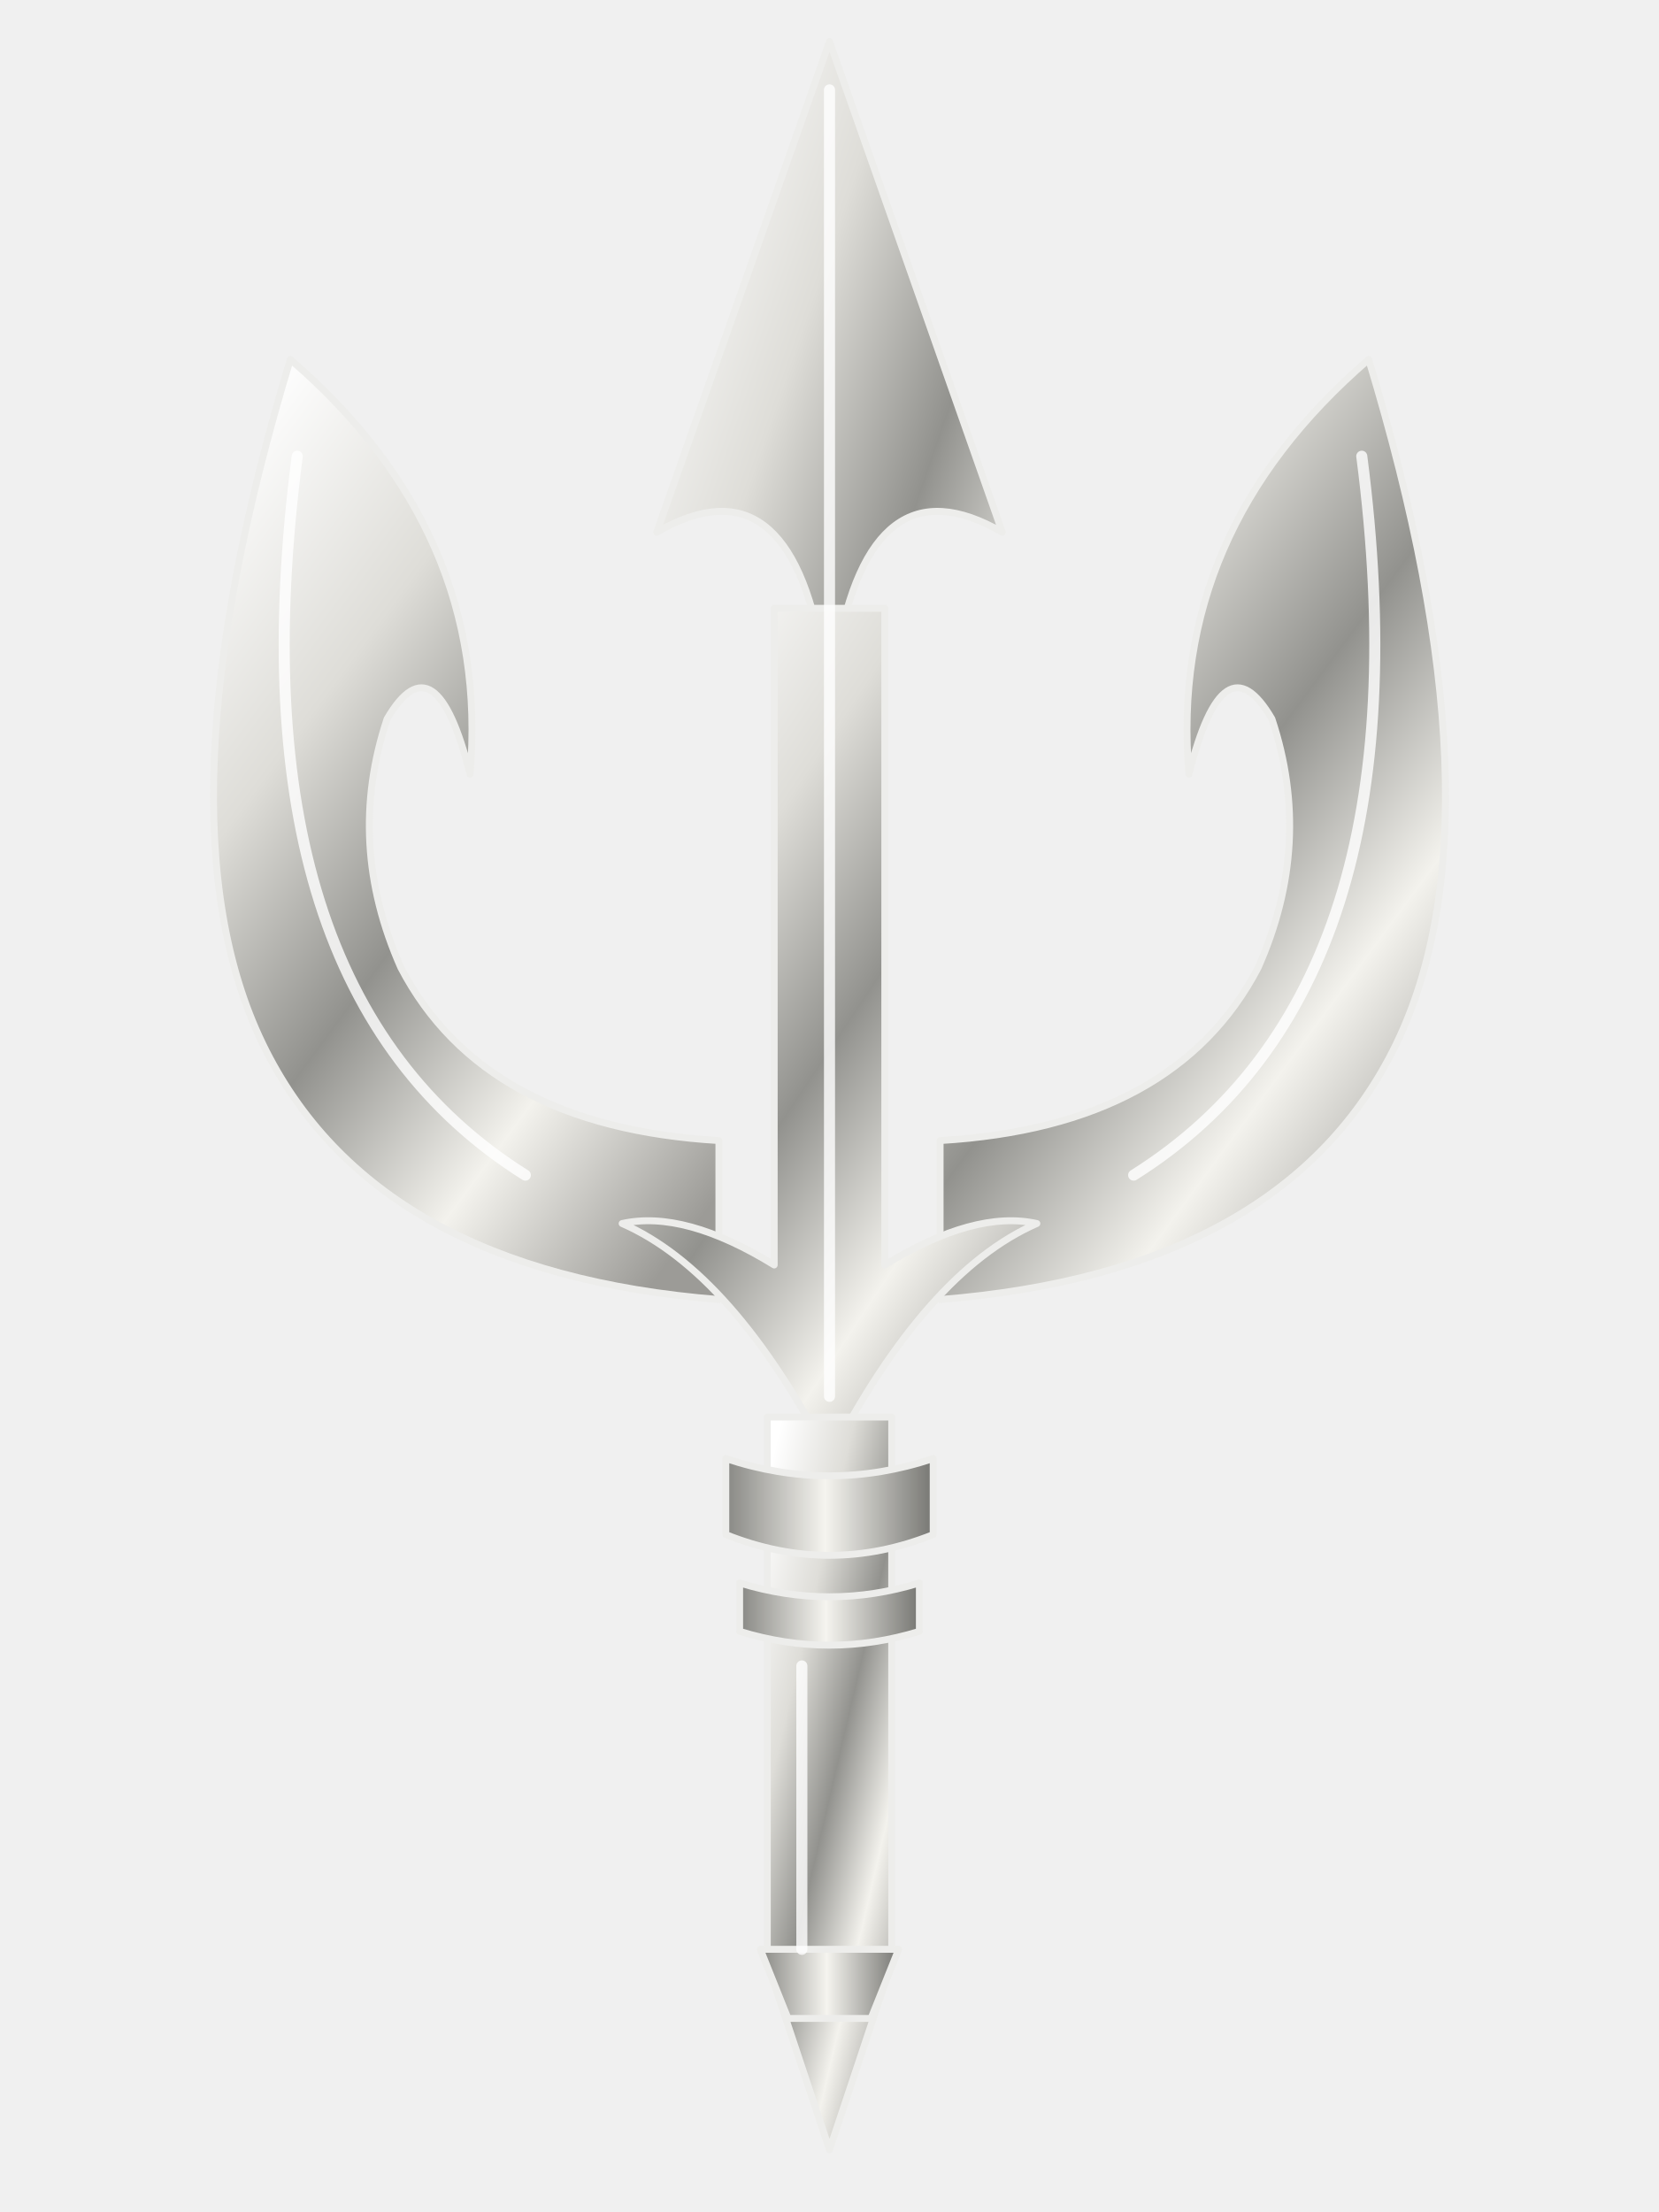
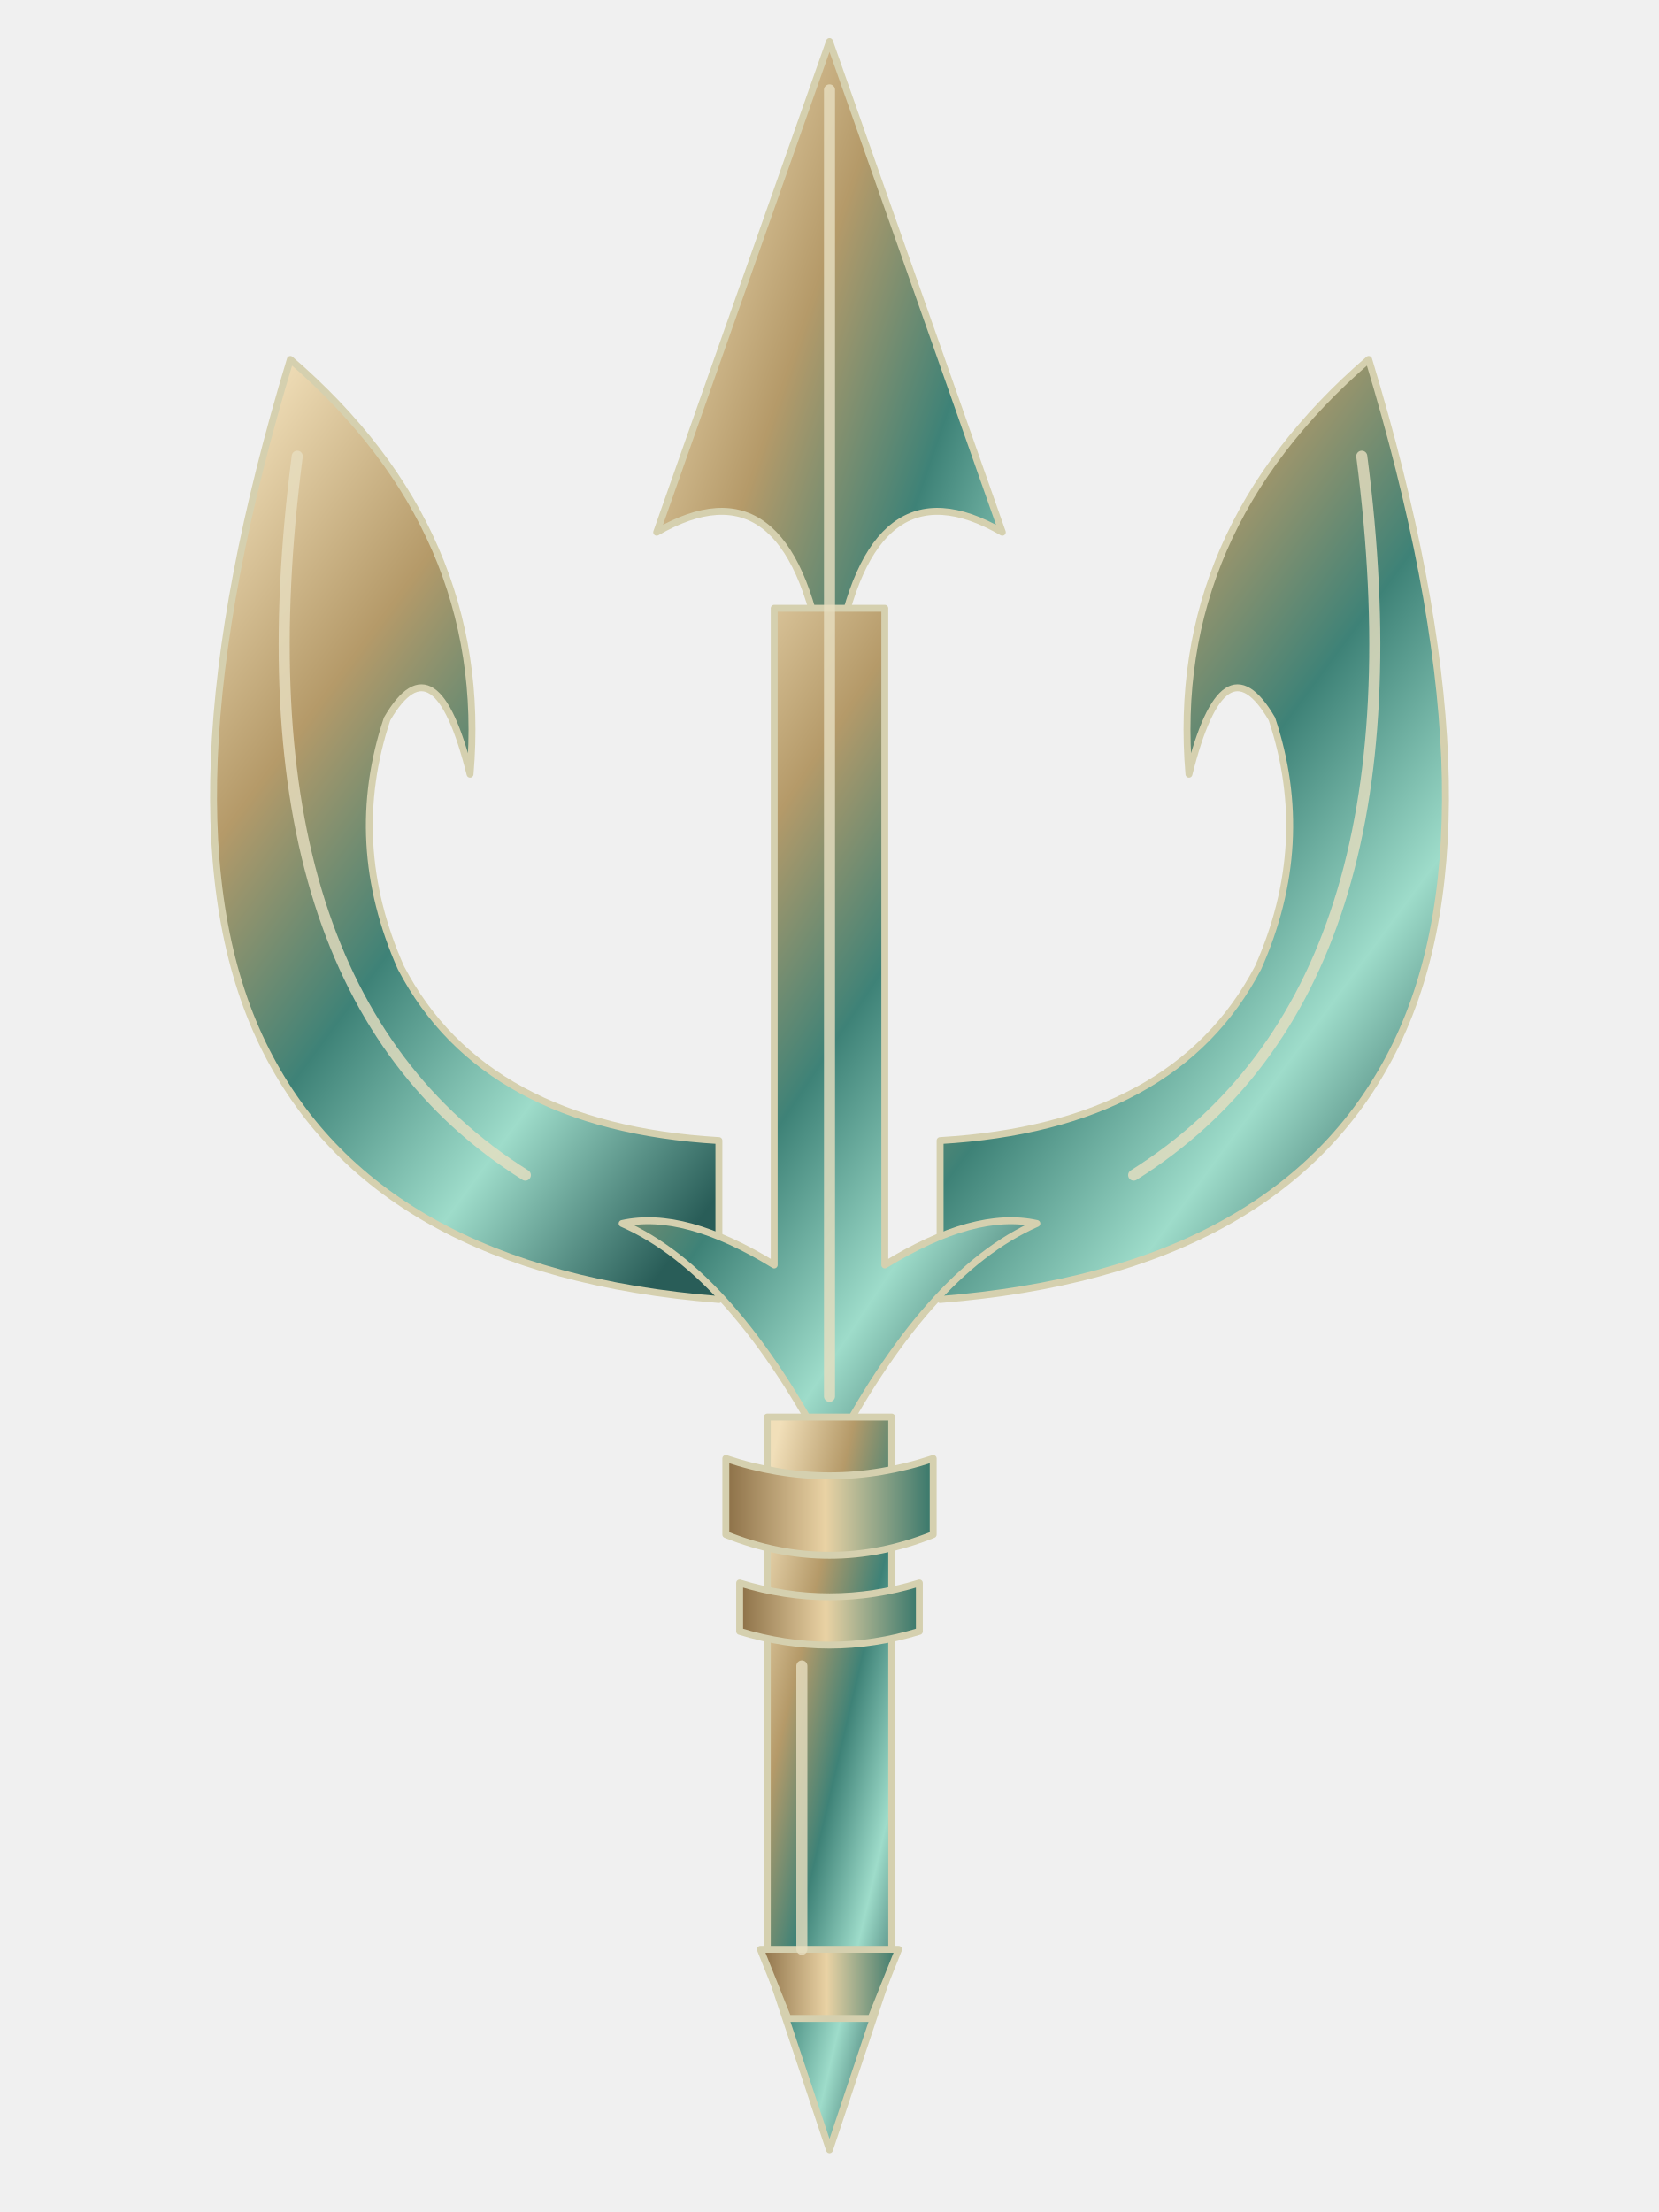
<svg xmlns="http://www.w3.org/2000/svg" viewBox="0 0 240 320" role="img" aria-labelledby="title desc">
  <defs>
    <linearGradient id="metal" x1=".12" y1="0" x2=".85" y2="1">
-       <stop stop-color="#fff" />
-       <stop offset=".28" stop-color="#deddd8" />
-       <stop offset=".52" stop-color="#92928e" />
-       <stop offset=".76" stop-color="#f3f2ed" />
-       <stop offset="1" stop-color="#9c9b97" />
+       <stop stop-color="#f1dfb9" />
+       <stop offset=".28" stop-color="#b59a69" />
+       <stop offset=".52" stop-color="#3e8277" />
+       <stop offset=".76" stop-color="#9edcca" />
+       <stop offset="1" stop-color="#295d58" />
    </linearGradient>
    <linearGradient id="edge" x1="0" y1="0" x2="1" y2="0">
-       <stop stop-color="#888884" />
-       <stop offset=".48" stop-color="#f5f4ef" />
-       <stop offset="1" stop-color="#777773" />
+       <stop stop-color="#8c7047" />
+       <stop offset=".48" stop-color="#e9d2a4" />
+       <stop offset="1" stop-color="#37776b" />
    </linearGradient>
  </defs>
-   <g fill="url(#metal)" stroke="#ededeb" stroke-width="1" stroke-linejoin="round">
+   <g fill="url(#metal)" stroke="#d5d0af" stroke-width="1" stroke-linejoin="round">
    <path d="M120 6 L145 77 Q126 66 121 95 L121 205 L119 205 L119 95 Q114 66 95 77 Z" />
    <path d="M42 52 Q71 77 68 112 Q63 92 56 104 Q50 122 58 140 Q70 163 104 165 L104 188 Q54 184 38 151 Q22 118 42 52 Z" />
    <path d="M198 52 Q169 77 172 112 Q177 92 184 104 Q190 122 182 140 Q170 163 136 165 L136 188 Q186 184 202 151 Q218 118 198 52 Z" />
    <path d="M112 88 L112 183 Q99 175 90 177 Q106 184 120 211 Q134 184 150 177 Q141 175 128 183 L128 88 Z" />
    <path d="M111 205 L129 205 L129 284 L120 311 L111 284 Z" />
    <path d="M105 211 Q120 216 135 211 L135 222 Q120 228 105 222 Z" fill="url(#edge)" />
    <path d="M107 229 Q120 233 133 229 L133 236 Q120 240 107 236 Z" fill="url(#edge)" />
    <path d="M110 282 L130 282 L126 292 L114 292 Z" fill="url(#edge)" />
  </g>
-   <g fill="none" stroke="#fff" stroke-linecap="round" opacity=".8">
+   <g fill="none" stroke="#e7dec1" stroke-linecap="round" opacity=".8">
    <path d="M120 13 L120 202 M43 66 Q33 143 76 170 M197 66 Q207 143 164 170 M116 241 L116 282" stroke-width="1.6" />
  </g>
</svg>
